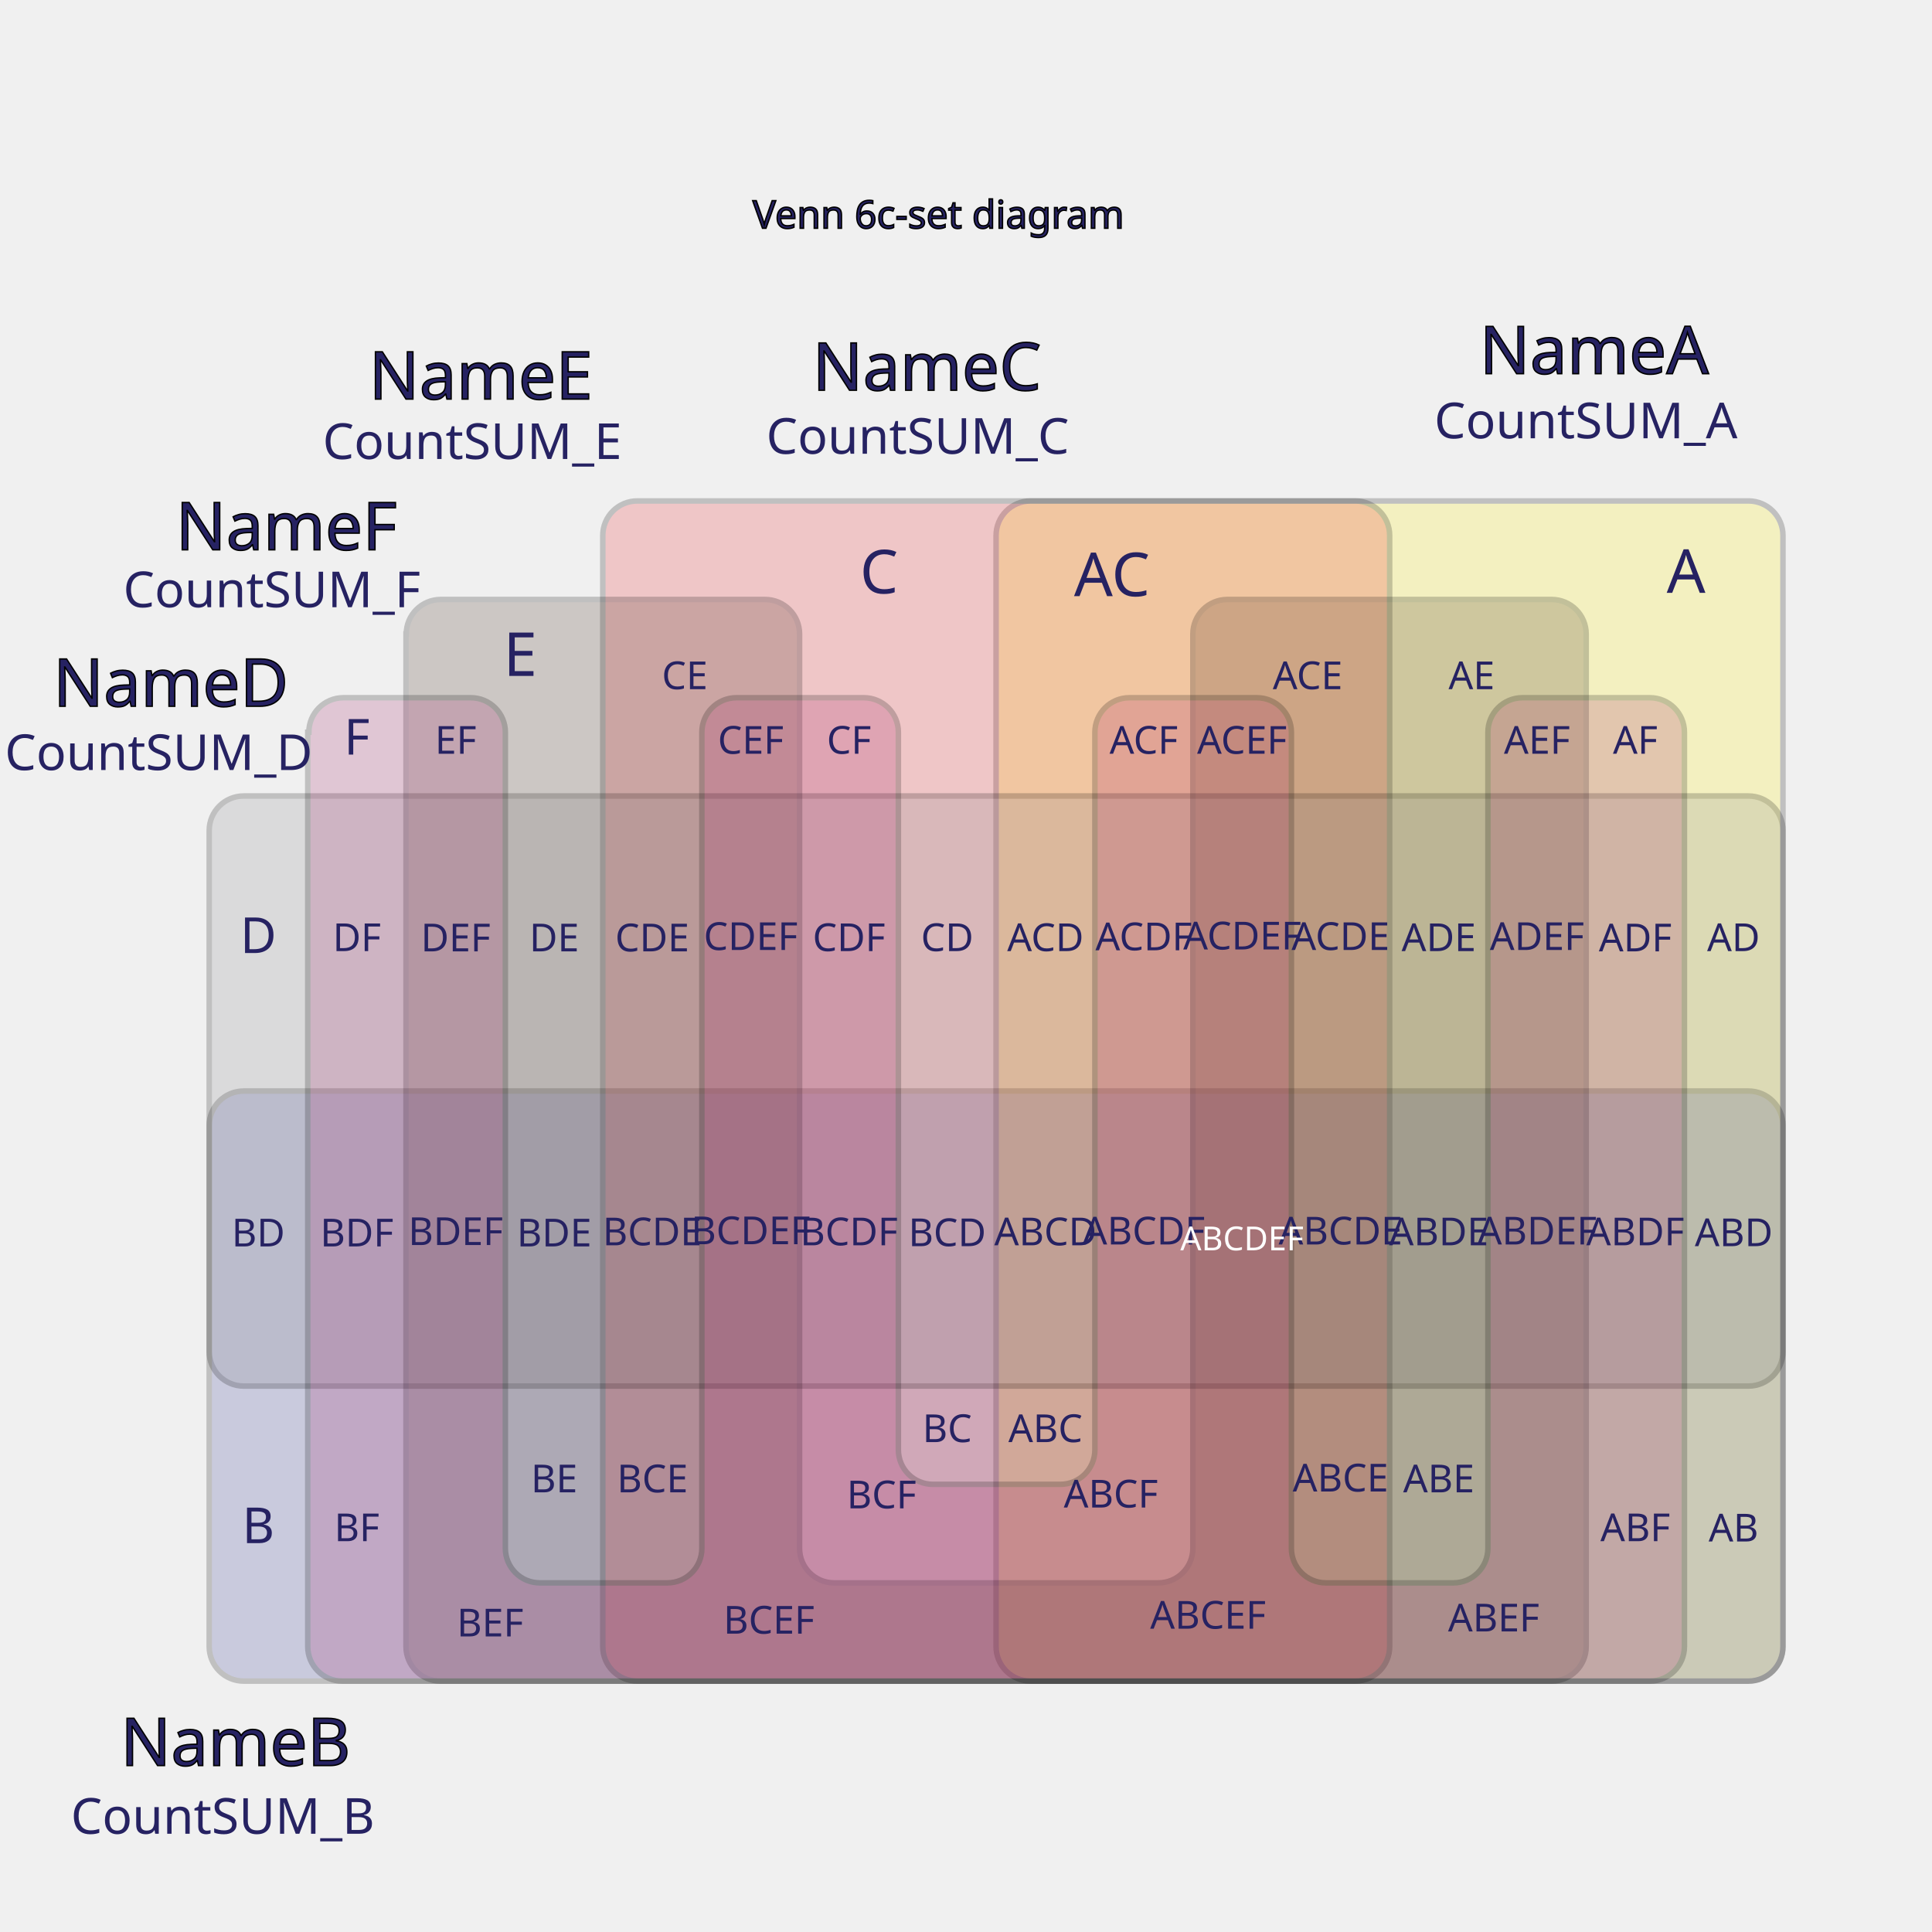
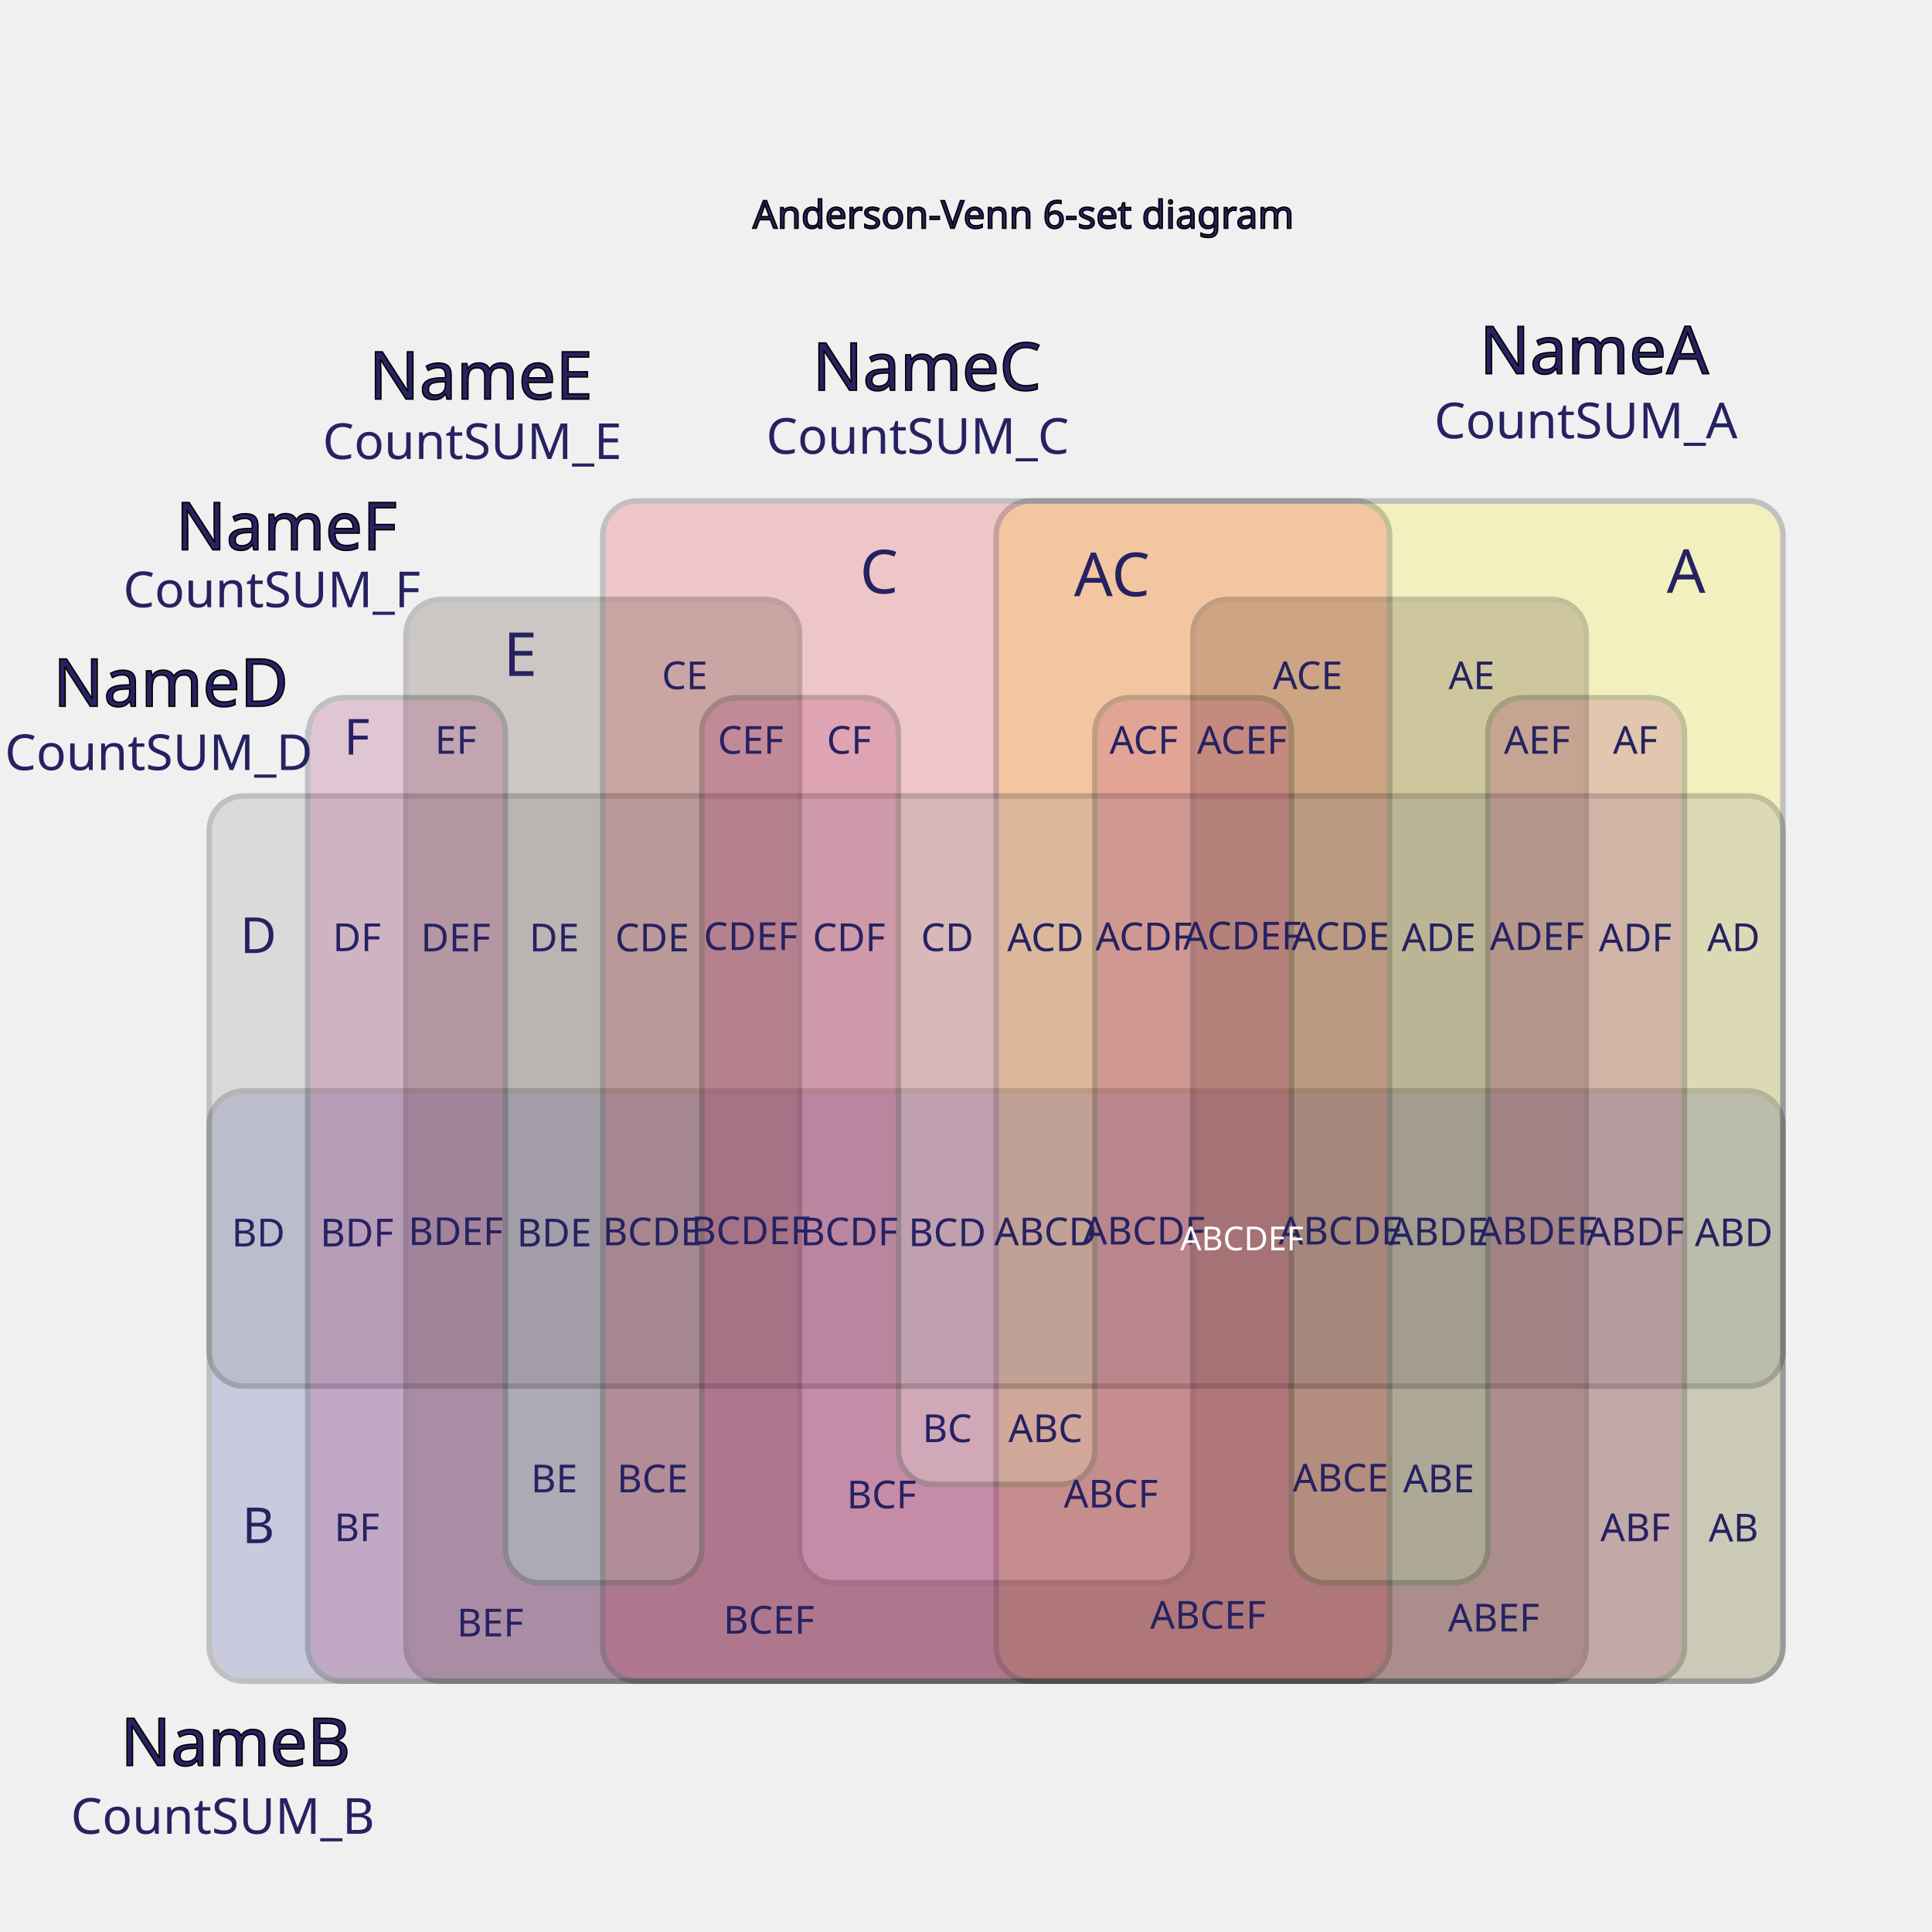
<svg xmlns="http://www.w3.org/2000/svg" version="1.1" x="0px" y="0px" style="enable-background:new 0 0 700 700;" xml:space="preserve" viewBox="0 0 700 700">
  <g id="Shapes">
    <rect id="ShapeA" style="opacity:0.2;fill:#FFF200;stroke:#000000;stroke-width:2;stroke-miterlimit:10;" x="360.9" y="181.5" width="285.1" height="427.6" rx="12.5" ry="12.5" />
    <rect id="ShapeB" style="opacity:0.2;fill:#2E3192;stroke:#000000;stroke-width:2;stroke-miterlimit:10;" x="75.8" y="395.3" width="570.2" height="213.8" rx="12.5" ry="12.5" />
    <rect id="ShapeC" style="opacity:0.2;fill:#ED1C24;stroke:#000000;stroke-width:2;stroke-miterlimit:10;" x="218.4" y="181.5" width="285.1" height="427.6" rx="12.5" ry="12.5" />
    <rect id="ShapeD" style="opacity:0.2;fill:#808285;stroke:#000000;stroke-width:2;stroke-miterlimit:10;" x="75.8" y="288.4" width="570.2" height="213.8" rx="12.5" ry="12.5" />
    <path id="ShapeE" style="opacity:0.2;fill:#3C2415;stroke:#000000;stroke-width:2;stroke-miterlimit:10;" d="M147.1,229.7v366.9c0,6.9,5.6,12.5,12.5,12.5h402.6c6.9,0,12.5-5.6,12.5-12.5V229.7c0-6.9-5.6-12.5-12.5-12.5h-117.5c-6.9,0-12.5,5.6-12.5,12.5v331.3c0,6.9-5.6,12.5-12.5,12.5h-117.5c-6.9,0-12.5-5.6-12.5-12.5V229.7c0-6.9-5.6-12.5-12.5-12.5h-117.5c-6.9,0-12.5,5.6-12.5,12.5Z" />
    <path id="ShapeF" style="opacity:0.2;fill:#9E1F63;stroke:#000000;stroke-width:2;stroke-miterlimit:10;" d="M111.5,265.3v331.3c0,6.9,5.6,12.5,12.5,12.5h473.8c6.9,0,12.5-5.6,12.5-12.5v-331.3c0-6.9-5.6-12.5-12.5-12.5h-46.2c-6.9,0-12.5,5.6-12.5,12.5v295.7c0,6.9-5.6,12.5-12.5,12.5h-46.2c-6.9,0-12.5-5.6-12.5-12.5v-295.7c0-6.9-5.6-12.5-12.5-12.5h-46.2c-6.9,0-12.5,5.6-12.5,12.5v260c0,6.9-5.6,12.5-12.5,12.5h-46.2c-6.9,0-12.5-5.6-12.5-12.5v-260c0-6.9-5.6-12.5-12.5-12.5h-46.2c-6.9,0-12.5,5.6-12.5,12.5v295.7c0,6.9-5.6,12.5-12.5,12.5h-46.2c-6.9,0-12.5-5.6-12.5-12.5v-295.7c0-6.9-5.6-12.5-12.5-12.5h-46.2c-6.9,0-12.5,5.6-12.5,12.5Z" />
  </g>
  <g id="Texts">
    <g id="Header">
-       <text id="Title" transform="matrix(1 0 0 1 272.7 82.7)" style="fill:#262262;stroke:#000000;stroke-width:0.5;stroke-miterlimit:10;font-family:'Tahoma';font-size:14;">Venn 6c-set diagram</text>
+       <text id="Title" transform="matrix(1 0 0 1 272.7 82.7)" style="fill:#262262;stroke:#000000;stroke-width:0.5;stroke-miterlimit:10;font-family:'Tahoma';font-size:14;">Anderson-Venn 6-set diagram</text>
    </g>
    <g id="Group_Names">
      <text id="NameA" transform="matrix(1 0 0 1 536.1 135.4)" style="fill:#262262;stroke:#000000;stroke-width:0.5;stroke-miterlimit:10; font-family:'Tahoma'; font-size:24;">NameA</text>
      <text id="NameB" transform="matrix(1 0 0 1 43.7 639.7)" style="fill:#262262;stroke:#000000;stroke-width:0.5;stroke-miterlimit:10; font-family:'Tahoma'; font-size:24;">NameB</text>
      <text id="NameC" transform="matrix(1 0 0 1 294.4 141.4)" style="fill:#262262;stroke:#000000;stroke-width:0.5;stroke-miterlimit:10; font-family:'Tahoma'; font-size:24;">NameC</text>
      <text id="NameD" transform="matrix(1 0 0 1 19.3 255.9)" style="fill:#262262;stroke:#000000;stroke-width:0.5;stroke-miterlimit:10; font-family:'Tahoma'; font-size:24;">NameD</text>
      <text id="NameE" transform="matrix(1 0 0 1 133.7 144.6)" style="fill:#262262;stroke:#000000;stroke-width:0.5;stroke-miterlimit:10; font-family:'Tahoma'; font-size:24;">NameE</text>
      <text id="NameF" transform="matrix(1 0 0 1 63.7 199.2)" style="fill:#262262;stroke:#000000;stroke-width:0.5;stroke-miterlimit:10; font-family:'Tahoma'; font-size:24;">NameF</text>
    </g>
    <g id="Group_Values">
-       <text id="Count_A" transform="matrix(1 0 0 1 610.9 214.8)" style="fill:#262262;font-family:Tahoma, Tahoma;font-size:22;text-anchor:middle">A</text>
-       <text id="Count_B" transform="matrix(1 0 0 1 93.6 559.1)" style="fill:#262262;font-family:Tahoma, Tahoma;font-size:18px;text-anchor:middle;">B</text>
-       <text id="Count_C" transform="matrix(1 0 0 1 318.5 215)" style="fill:#262262;font-family:Tahoma, Tahoma;font-size:22;text-anchor:middle">C</text>
-       <text id="Count_D" transform="matrix(1 0 0 1 93.6 345.3)" style="fill:#262262;font-family:Tahoma, Tahoma;font-size:18px;text-anchor:middle;">D</text>
-       <text id="Count_E" transform="matrix(1 0 0 1 188.5 244.9)" style="fill:#262262;font-family:Tahoma, Tahoma;font-size:22;text-anchor:middle">E</text>
-       <text id="Count_F" transform="matrix(1 0 0 1 129.3 273.4)" style="fill:#262262;font-family:Tahoma, Tahoma;font-size:18px;text-anchor:middle;">F</text>
-       <text id="Count_AB" transform="matrix(1 0 0 1 628.1 558.5)" style="fill:#262262;font-family:Tahoma, Tahoma;font-size:14px;text-anchor:middle;">AB</text>
-       <text id="Count_AC" transform="matrix(1 0 0 1 402.9 216)" style="fill:#262262;font-family:Tahoma, Tahoma;font-size:22;text-anchor:middle">AC</text>
-       <text id="Count_AD" transform="matrix(1 0 0 1 628.1 344.6)" style="fill:#262262;font-family:Tahoma, Tahoma;font-size:14px;text-anchor:middle;">AD</text>
-       <text id="Count_AE" transform="matrix(1 0 0 1 533.2 249.7)" style="fill:#262262;font-family:Tahoma, Tahoma;font-size:14px;text-anchor:middle;">AE</text>
-       <text id="Count_AF" transform="matrix(1 0 0 1 592.5 273.1)" style="fill:#262262;font-family:Tahoma, Tahoma;font-size:14px;text-anchor:middle;">AF</text>
-       <text id="Count_BC" transform="matrix(1 0 0 1 343.2 522.5)" style="fill:#262262;font-family:Tahoma, Tahoma;font-size:14px;text-anchor:middle;">BC</text>
-       <text id="Count_BD" transform="matrix(1 0 0 1 93.6 451.6)" style="fill:#262262;font-family:Tahoma, Tahoma;font-size:14px;text-anchor:middle;">BD</text>
-       <text id="Count_BE" transform="matrix(1 0 0 1 200.8 540.7)" style="fill:#262262;font-family:Tahoma, Tahoma;font-size:14px;text-anchor:middle;">BE</text>
-       <text id="Count_BF" transform="matrix(1 0 0 1 129.3 558.4)" style="fill:#262262;font-family:Tahoma, Tahoma;font-size:14px;text-anchor:middle;">BF</text>
-       <text id="Count_CD" transform="matrix(1 0 0 1 343.2 344.6)" style="fill:#262262;font-family:Tahoma, Tahoma;font-size:14px;text-anchor:middle;">CD</text>
-       <text id="Count_CE" transform="matrix(1 0 0 1 248.1 249.7)" style="fill:#262262;font-family:Tahoma, Tahoma;font-size:14px;text-anchor:middle;">CE</text>
-       <text id="Count_CF" transform="matrix(1 0 0 1 307.6 273.1)" style="fill:#262262;font-family:Tahoma, Tahoma;font-size:14px;text-anchor:middle;">CF</text>
-       <text id="Count_DE" transform="matrix(1 0 0 1 200.8 344.7)" style="fill:#262262;font-family:Tahoma, Tahoma;font-size:14px;text-anchor:middle;">DE</text>
-       <text id="Count_DF" transform="matrix(1 0 0 1 129.3 344.6)" style="fill:#262262;font-family:Tahoma, Tahoma;font-size:14px;text-anchor:middle;">DF</text>
-       <text id="Count_EF" transform="matrix(1 0 0 1 165.1 273.1)" style="fill:#262262;font-family:Tahoma, Tahoma;font-size:14px;text-anchor:middle;">EF</text>
-       <text id="Count_ABC" transform="matrix(1 0 0 1 378.8 522.5)" style="fill:#262262;font-family:Tahoma, Tahoma;font-size:14px;text-anchor:middle;">ABC</text>
-       <text id="Count_ABD" transform="matrix(1 0 0 1 628.2 451.5)" style="fill:#262262;font-family:Tahoma, Tahoma;font-size:14px;text-anchor:middle;">ABD</text>
-       <text id="Count_ABE" transform="matrix(1 0 0 1 521.3 540.7)" style="fill:#262262;font-family:Tahoma, Tahoma;font-size:14px;text-anchor:middle;">ABE</text>
-       <text id="Count_ABF" transform="matrix(1 0 0 1 592.5 558.4)" style="fill:#262262;font-family:Tahoma, Tahoma;font-size:14px;text-anchor:middle;">ABF</text>
-       <text id="Count_ACD" transform="matrix(1 0 0 1 378.8 344.6)" style="fill:#262262;font-family:Tahoma, Tahoma;font-size:14px;text-anchor:middle;">ACD</text>
-       <text id="Count_ACE" transform="matrix(1 0 0 1 473.8 249.7)" style="fill:#262262;font-family:Tahoma, Tahoma;font-size:14px;text-anchor:middle;">ACE</text>
-       <text id="Count_ACF" transform="matrix(1 0 0 1 414.4 273.1)" style="fill:#262262;font-family:Tahoma, Tahoma;font-size:14px;text-anchor:middle;">ACF</text>
-       <text id="Count_ADE" transform="matrix(1 0 0 1 521.3 344.6)" style="fill:#262262;font-family:Tahoma, Tahoma;font-size:14px;text-anchor:middle;">ADE</text>
-       <text id="Count_ADF" transform="matrix(1 0 0 1 592.5 344.7)" style="fill:#262262;font-family:Tahoma, Tahoma;font-size:14px;text-anchor:middle;">ADF</text>
-       <text id="Count_AEF" transform="matrix(1 0 0 1 556.9 273.1)" style="fill:#262262;font-family:Tahoma, Tahoma;font-size:14px;text-anchor:middle;">AEF</text>
-       <text id="Count_BCD" transform="matrix(1 0 0 1 343.2 451.5)" style="fill:#262262;font-family:Tahoma, Tahoma;font-size:14px;text-anchor:middle;">BCD</text>
-       <text id="Count_BCE" transform="matrix(1 0 0 1 236.4 540.7)" style="fill:#262262;font-family:Tahoma, Tahoma;font-size:14px;text-anchor:middle;">BCE</text>
-       <text id="Count_BCF" transform="matrix(1 0 0 1 319.4 546.5)" style="fill:#262262;font-family:Tahoma, Tahoma;font-size:14px;text-anchor:middle;">BCF</text>
-       <text id="Count_BDE" transform="matrix(1 0 0 1 200.8 451.6)" style="fill:#262262;font-family:Tahoma, Tahoma;font-size:14px;text-anchor:middle;">BDE</text>
-       <text id="Count_BDF" transform="matrix(1 0 0 1 129.3 451.6)" style="fill:#262262;font-family:Tahoma, Tahoma;font-size:14px;text-anchor:middle;">BDF</text>
-       <text id="Count_BEF" transform="matrix(1 0 0 1 177.6 592.9)" style="fill:#262262;font-family:Tahoma, Tahoma;font-size:14px;text-anchor:middle;">BEF</text>
-       <text id="Count_CDE" transform="matrix(1 0 0 1 236.3 344.7)" style="fill:#262262;font-family:Tahoma, Tahoma;font-size:14px;text-anchor:middle;">CDE</text>
-       <text id="Count_CDF" transform="matrix(1 0 0 1 307.6 344.6)" style="fill:#262262;font-family:Tahoma, Tahoma;font-size:14px;text-anchor:middle;">CDF</text>
-       <text id="Count_CEF" transform="matrix(1 0 0 1 272 273.1)" style="fill:#262262;font-family:Tahoma, Tahoma;font-size:14px;text-anchor:middle;">CEF</text>
-       <text id="Count_DEF" transform="matrix(1 0 0 1 165.1 344.7)" style="fill:#262262;font-family:Tahoma, Tahoma;font-size:14px;text-anchor:middle;">DEF</text>
-       <text id="Count_ABCD" transform="matrix(1 0 0 1 378.8 451.2)" style="fill:#262262;font-family:Tahoma, Tahoma;font-size:14px;text-anchor:middle;">ABCD</text>
-       <text id="Count_ABCE" transform="matrix(1 0 0 1 485.7 540.4)" style="fill:#262262;font-family:Tahoma, Tahoma;font-size:14px;text-anchor:middle;">ABCE</text>
-       <text id="Count_ABCF" transform="matrix(1 0 0 1 402.5 546.2)" style="fill:#262262;font-family:Tahoma, Tahoma;font-size:14px;text-anchor:middle;">ABCF</text>
-       <text id="Count_ABDE" transform="matrix(1 0 0 1 521.3 451.2)" style="fill:#262262;font-family:Tahoma, Tahoma;font-size:14px;text-anchor:middle;">ABDE</text>
-       <text id="Count_ABDF" transform="matrix(1 0 0 1 592.5 451.2)" style="fill:#262262;font-family:Tahoma, Tahoma;font-size:14px;text-anchor:middle;">ABDF</text>
-       <text id="Count_ABEF" transform="matrix(1 0 0 1 541.2 591.1)" style="fill:#262262;font-family:Tahoma, Tahoma;font-size:14px;text-anchor:middle;">ABEF</text>
-       <text id="Count_ACDE" transform="matrix(1 0 0 1 485.7 344.2)" style="fill:#262262;font-family:Tahoma, Tahoma;font-size:14px;text-anchor:middle;">ACDE</text>
-       <text id="Count_ACDF" transform="matrix(1 0 0 1 414.4 344.3)" style="fill:#262262;font-family:Tahoma, Tahoma;font-size:14px;text-anchor:middle;">ACDF</text>
-       <text id="Count_ACEF" transform="matrix(1 0 0 1 450 273.1)" style="fill:#262262;font-family:Tahoma, Tahoma;font-size:14px;text-anchor:middle;">ACEF</text>
-       <text id="Count_ADEF" transform="matrix(1 0 0 1 556.9 344.2)" style="fill:#262262;font-family:Tahoma, Tahoma;font-size:14px;text-anchor:middle;">ADEF</text>
-       <text id="Count_BCDE" transform="matrix(1 0 0 1 236.3 451.2)" style="fill:#262262;font-family:Tahoma, Tahoma;font-size:14px;text-anchor:middle;">BCDE</text>
-       <text id="Count_BCDF" transform="matrix(1 0 0 1 307.6 451.2)" style="fill:#262262;font-family:Tahoma, Tahoma;font-size:14px;text-anchor:middle;">BCDF</text>
-       <text id="Count_BCEF" transform="matrix(1 0 0 1 278.6 591.9)" style="fill:#262262;font-family:Tahoma, Tahoma;font-size:14px;text-anchor:middle;">BCEF</text>
-       <text id="Count_BDEF" transform="matrix(1 0 0 1 165.1 451.1)" style="fill:#262262;font-family:Tahoma, Tahoma;font-size:14px;text-anchor:middle;">BDEF</text>
-       <text id="Count_CDEF" transform="matrix(1 0 0 1 272 344.2)" style="fill:#262262;font-family:Tahoma, Tahoma;font-size:14px;text-anchor:middle;">CDEF</text>
-       <text id="Count_ABCDE" transform="matrix(1 0 0 1 485.7 450.9)" style="fill:#262262;font-family:Tahoma, Tahoma;font-size:14px;text-anchor:middle;">ABCDE</text>
-       <text id="Count_ABCDF" transform="matrix(1 0 0 1 414.4 450.9)" style="fill:#262262;font-family:Tahoma, Tahoma;font-size:14px;text-anchor:middle;">ABCDF</text>
-       <text id="Count_ABCEF" transform="matrix(1 0 0 1 437.7 590.1)" style="fill:#262262;font-family:Tahoma, Tahoma;font-size:14px;text-anchor:middle;">ABCEF</text>
-       <text id="Count_ABDEF" transform="matrix(1 0 0 1 556.9 450.9)" style="fill:#262262;font-family:Tahoma, Tahoma;font-size:14px;text-anchor:middle;">ABDEF</text>
-       <text id="Count_ACDEF" transform="matrix(1 0 0 1 450.1 344)" style="fill:#262262;font-family:Tahoma, Tahoma;font-size:14px;text-anchor:middle;">ACDEF</text>
-       <text id="Count_BCDEF" transform="matrix(1 0 0 1 272 450.8)" style="fill:#262262;font-family:Tahoma, Tahoma;font-size:14px;text-anchor:middle;">BCDEF</text>
-       <text id="Count_ABCDEF" transform="matrix(1 0 0 1 450 453)" style="fill:#FFFFFF;font-family:Tahoma, Tahoma;font-size:12px;text-anchor:middle;">ABCDEF</text>
+       <text id="Count_A" transform="matrix(1 0 0 1 610.9 214.8)" style="fill:#262262;font-family:'Tahoma';font-size:22;text-anchor:middle">A</text>
+       <text id="Count_B" transform="matrix(1 0 0 1 93.6 559.1)" style="fill:#262262;font-family:'Tahoma';font-size:18;text-anchor:middle;">B</text>
+       <text id="Count_C" transform="matrix(1 0 0 1 318.5 215)" style="fill:#262262;font-family:'Tahoma';font-size:22;text-anchor:middle">C</text>
+       <text id="Count_D" transform="matrix(1 0 0 1 93.6 345.3)" style="fill:#262262;font-family:'Tahoma';font-size:18;text-anchor:middle;">D</text>
+       <text id="Count_E" transform="matrix(1 0 0 1 188.5 244.9)" style="fill:#262262;font-family:'Tahoma';font-size:22;text-anchor:middle">E</text>
+       <text id="Count_F" transform="matrix(1 0 0 1 129.3 273.4)" style="fill:#262262;font-family:'Tahoma';font-size:18;text-anchor:middle;">F</text>
+       <text id="Count_AB" transform="matrix(1 0 0 1 628.1 558.5)" style="fill:#262262;font-family:'Tahoma';font-size:14;text-anchor:middle;">AB</text>
+       <text id="Count_AC" transform="matrix(1 0 0 1 402.9 216)" style="fill:#262262;font-family:'Tahoma';font-size:22;text-anchor:middle">AC</text>
+       <text id="Count_AD" transform="matrix(1 0 0 1 628.1 344.6)" style="fill:#262262;font-family:'Tahoma';font-size:14;text-anchor:middle;">AD</text>
+       <text id="Count_AE" transform="matrix(1 0 0 1 533.2 249.7)" style="fill:#262262;font-family:'Tahoma';font-size:14;text-anchor:middle;">AE</text>
+       <text id="Count_AF" transform="matrix(1 0 0 1 592.5 273.1)" style="fill:#262262;font-family:'Tahoma';font-size:14;text-anchor:middle;">AF</text>
+       <text id="Count_BC" transform="matrix(1 0 0 1 343.2 522.5)" style="fill:#262262;font-family:'Tahoma';font-size:14;text-anchor:middle;">BC</text>
+       <text id="Count_BD" transform="matrix(1 0 0 1 93.6 451.6)" style="fill:#262262;font-family:'Tahoma';font-size:14;text-anchor:middle;">BD</text>
+       <text id="Count_BE" transform="matrix(1 0 0 1 200.8 540.7)" style="fill:#262262;font-family:'Tahoma';font-size:14;text-anchor:middle;">BE</text>
+       <text id="Count_BF" transform="matrix(1 0 0 1 129.3 558.4)" style="fill:#262262;font-family:'Tahoma';font-size:14;text-anchor:middle;">BF</text>
+       <text id="Count_CD" transform="matrix(1 0 0 1 343.2 344.6)" style="fill:#262262;font-family:'Tahoma';font-size:14;text-anchor:middle;">CD</text>
+       <text id="Count_CE" transform="matrix(1 0 0 1 248.1 249.7)" style="fill:#262262;font-family:'Tahoma';font-size:14;text-anchor:middle;">CE</text>
+       <text id="Count_CF" transform="matrix(1 0 0 1 307.6 273.1)" style="fill:#262262;font-family:'Tahoma';font-size:14;text-anchor:middle;">CF</text>
+       <text id="Count_DE" transform="matrix(1 0 0 1 200.8 344.7)" style="fill:#262262;font-family:'Tahoma';font-size:14;text-anchor:middle;">DE</text>
+       <text id="Count_DF" transform="matrix(1 0 0 1 129.3 344.6)" style="fill:#262262;font-family:'Tahoma';font-size:14;text-anchor:middle;">DF</text>
+       <text id="Count_EF" transform="matrix(1 0 0 1 165.1 273.1)" style="fill:#262262;font-family:'Tahoma';font-size:14;text-anchor:middle;">EF</text>
+       <text id="Count_ABC" transform="matrix(1 0 0 1 378.8 522.5)" style="fill:#262262;font-family:'Tahoma';font-size:14;text-anchor:middle;">ABC</text>
+       <text id="Count_ABD" transform="matrix(1 0 0 1 628.2 451.5)" style="fill:#262262;font-family:'Tahoma';font-size:14;text-anchor:middle;">ABD</text>
+       <text id="Count_ABE" transform="matrix(1 0 0 1 521.3 540.7)" style="fill:#262262;font-family:'Tahoma';font-size:14;text-anchor:middle;">ABE</text>
+       <text id="Count_ABF" transform="matrix(1 0 0 1 592.5 558.4)" style="fill:#262262;font-family:'Tahoma';font-size:14;text-anchor:middle;">ABF</text>
+       <text id="Count_ACD" transform="matrix(1 0 0 1 378.8 344.6)" style="fill:#262262;font-family:'Tahoma';font-size:14;text-anchor:middle;">ACD</text>
+       <text id="Count_ACE" transform="matrix(1 0 0 1 473.8 249.7)" style="fill:#262262;font-family:'Tahoma';font-size:14;text-anchor:middle;">ACE</text>
+       <text id="Count_ACF" transform="matrix(1 0 0 1 414.4 273.1)" style="fill:#262262;font-family:'Tahoma';font-size:14;text-anchor:middle;">ACF</text>
+       <text id="Count_ADE" transform="matrix(1 0 0 1 521.3 344.6)" style="fill:#262262;font-family:'Tahoma';font-size:14;text-anchor:middle;">ADE</text>
+       <text id="Count_ADF" transform="matrix(1 0 0 1 592.5 344.7)" style="fill:#262262;font-family:'Tahoma';font-size:14;text-anchor:middle;">ADF</text>
+       <text id="Count_AEF" transform="matrix(1 0 0 1 556.9 273.1)" style="fill:#262262;font-family:'Tahoma';font-size:14;text-anchor:middle;">AEF</text>
+       <text id="Count_BCD" transform="matrix(1 0 0 1 343.2 451.5)" style="fill:#262262;font-family:'Tahoma';font-size:14;text-anchor:middle;">BCD</text>
+       <text id="Count_BCE" transform="matrix(1 0 0 1 236.4 540.7)" style="fill:#262262;font-family:'Tahoma';font-size:14;text-anchor:middle;">BCE</text>
+       <text id="Count_BCF" transform="matrix(1 0 0 1 319.4 546.5)" style="fill:#262262;font-family:'Tahoma';font-size:14;text-anchor:middle;">BCF</text>
+       <text id="Count_BDE" transform="matrix(1 0 0 1 200.8 451.6)" style="fill:#262262;font-family:'Tahoma';font-size:14;text-anchor:middle;">BDE</text>
+       <text id="Count_BDF" transform="matrix(1 0 0 1 129.3 451.6)" style="fill:#262262;font-family:'Tahoma';font-size:14;text-anchor:middle;">BDF</text>
+       <text id="Count_BEF" transform="matrix(1 0 0 1 177.6 592.9)" style="fill:#262262;font-family:'Tahoma';font-size:14;text-anchor:middle;">BEF</text>
+       <text id="Count_CDE" transform="matrix(1 0 0 1 236.3 344.7)" style="fill:#262262;font-family:'Tahoma';font-size:14;text-anchor:middle;">CDE</text>
+       <text id="Count_CDF" transform="matrix(1 0 0 1 307.6 344.6)" style="fill:#262262;font-family:'Tahoma';font-size:14;text-anchor:middle;">CDF</text>
+       <text id="Count_CEF" transform="matrix(1 0 0 1 272 273.1)" style="fill:#262262;font-family:'Tahoma';font-size:14;text-anchor:middle;">CEF</text>
+       <text id="Count_DEF" transform="matrix(1 0 0 1 165.1 344.7)" style="fill:#262262;font-family:'Tahoma';font-size:14;text-anchor:middle;">DEF</text>
+       <text id="Count_ABCD" transform="matrix(1 0 0 1 378.8 451.2)" style="fill:#262262;font-family:'Tahoma';font-size:14;text-anchor:middle;">ABCD</text>
+       <text id="Count_ABCE" transform="matrix(1 0 0 1 485.7 540.4)" style="fill:#262262;font-family:'Tahoma';font-size:14;text-anchor:middle;">ABCE</text>
+       <text id="Count_ABCF" transform="matrix(1 0 0 1 402.5 546.2)" style="fill:#262262;font-family:'Tahoma';font-size:14;text-anchor:middle;">ABCF</text>
+       <text id="Count_ABDE" transform="matrix(1 0 0 1 521.3 451.2)" style="fill:#262262;font-family:'Tahoma';font-size:14;text-anchor:middle;">ABDE</text>
+       <text id="Count_ABDF" transform="matrix(1 0 0 1 592.5 451.2)" style="fill:#262262;font-family:'Tahoma';font-size:14;text-anchor:middle;">ABDF</text>
+       <text id="Count_ABEF" transform="matrix(1 0 0 1 541.2 591.1)" style="fill:#262262;font-family:'Tahoma';font-size:14;text-anchor:middle;">ABEF</text>
+       <text id="Count_ACDE" transform="matrix(1 0 0 1 485.7 344.2)" style="fill:#262262;font-family:'Tahoma';font-size:14;text-anchor:middle;">ACDE</text>
+       <text id="Count_ACDF" transform="matrix(1 0 0 1 414.4 344.3)" style="fill:#262262;font-family:'Tahoma';font-size:14;text-anchor:middle;">ACDF</text>
+       <text id="Count_ACEF" transform="matrix(1 0 0 1 450 273.1)" style="fill:#262262;font-family:'Tahoma';font-size:14;text-anchor:middle;">ACEF</text>
+       <text id="Count_ADEF" transform="matrix(1 0 0 1 556.9 344.2)" style="fill:#262262;font-family:'Tahoma';font-size:14;text-anchor:middle;">ADEF</text>
+       <text id="Count_BCDE" transform="matrix(1 0 0 1 236.3 451.2)" style="fill:#262262;font-family:'Tahoma';font-size:14;text-anchor:middle;">BCDE</text>
+       <text id="Count_BCDF" transform="matrix(1 0 0 1 307.6 451.2)" style="fill:#262262;font-family:'Tahoma';font-size:14;text-anchor:middle;">BCDF</text>
+       <text id="Count_BCEF" transform="matrix(1 0 0 1 278.6 591.9)" style="fill:#262262;font-family:'Tahoma';font-size:14;text-anchor:middle;">BCEF</text>
+       <text id="Count_BDEF" transform="matrix(1 0 0 1 165.1 451.1)" style="fill:#262262;font-family:'Tahoma';font-size:14;text-anchor:middle;">BDEF</text>
+       <text id="Count_CDEF" transform="matrix(1 0 0 1 272 344.2)" style="fill:#262262;font-family:'Tahoma';font-size:14;text-anchor:middle;">CDEF</text>
+       <text id="Count_ABCDE" transform="matrix(1 0 0 1 485.7 450.9)" style="fill:#262262;font-family:'Tahoma';font-size:14;text-anchor:middle;">ABCDE</text>
+       <text id="Count_ABCDF" transform="matrix(1 0 0 1 414.4 450.9)" style="fill:#262262;font-family:'Tahoma';font-size:14;text-anchor:middle;">ABCDF</text>
+       <text id="Count_ABCEF" transform="matrix(1 0 0 1 437.7 590.1)" style="fill:#262262;font-family:'Tahoma';font-size:14;text-anchor:middle;">ABCEF</text>
+       <text id="Count_ABDEF" transform="matrix(1 0 0 1 556.9 450.9)" style="fill:#262262;font-family:'Tahoma';font-size:14;text-anchor:middle;">ABDEF</text>
+       <text id="Count_ACDEF" transform="matrix(1 0 0 1 450.1 344)" style="fill:#262262;font-family:'Tahoma';font-size:14;text-anchor:middle;">ACDEF</text>
+       <text id="Count_BCDEF" transform="matrix(1 0 0 1 272 450.8)" style="fill:#262262;font-family:'Tahoma';font-size:14;text-anchor:middle;">BCDEF</text>
+       <text id="Count_ABCDEF" transform="matrix(1 0 0 1 450 453)" style="fill:#FFFFFF;font-family:'Tahoma';font-size:12;text-anchor:middle;">ABCDEF</text>
    </g>
    <g id="Group_CountSums">
-       <text id="CountSUM_A" transform="matrix(1 0 0 1 574.6 158.8)" style="fill:#262262;font-family:Tahoma, Tahoma;font-size:18;text-anchor:middle;">CountSUM_A</text>
-       <text id="CountSUM_B" transform="matrix(1 0 0 1 80.7 664.4)" style="fill:#262262;font-family:Tahoma, Tahoma;font-size:18;text-anchor:middle;">CountSUM_B</text>
-       <text id="CountSUM_C" transform="matrix(1 0 0 1 332.5 164.4)" style="fill:#262262;font-family:Tahoma, Tahoma;font-size:18;text-anchor:middle;">CountSUM_C</text>
-       <text id="CountSUM_D" transform="matrix(1 0 0 1 57.5 279)" style="fill:#262262;font-family:Tahoma, Tahoma;font-size:18;text-anchor:middle;">CountSUM_D</text>
-       <text id="CountSUM_E" transform="matrix(1 0 0 1 171.1 166.3)" style="fill:#262262;font-family:Tahoma, Tahoma;font-size:18;text-anchor:middle;">CountSUM_E</text>
-       <text id="CountSUM_F" transform="matrix(1 0 0 1 98.5 220)" style="fill:#262262;font-family:Tahoma, Tahoma;font-size:18;text-anchor:middle;">CountSUM_F</text>
+       <text id="CountSUM_A" transform="matrix(1 0 0 1 574.6 158.8)" style="fill:#262262;font-family:'Tahoma';font-size:18;text-anchor:middle;">CountSUM_A</text>
+       <text id="CountSUM_B" transform="matrix(1 0 0 1 80.7 664.4)" style="fill:#262262;font-family:'Tahoma';font-size:18;text-anchor:middle;">CountSUM_B</text>
+       <text id="CountSUM_C" transform="matrix(1 0 0 1 332.5 164.4)" style="fill:#262262;font-family:'Tahoma';font-size:18;text-anchor:middle;">CountSUM_C</text>
+       <text id="CountSUM_D" transform="matrix(1 0 0 1 57.5 279)" style="fill:#262262;font-family:'Tahoma';font-size:18;text-anchor:middle;">CountSUM_D</text>
+       <text id="CountSUM_E" transform="matrix(1 0 0 1 171.1 166.3)" style="fill:#262262;font-family:'Tahoma';font-size:18;text-anchor:middle;">CountSUM_E</text>
+       <text id="CountSUM_F" transform="matrix(1 0 0 1 98.5 220)" style="fill:#262262;font-family:'Tahoma';font-size:18;text-anchor:middle;">CountSUM_F</text>
    </g>
  </g>
  <g id="Group_Bullets" style="display:none;">
    <circle id="BulletA" style="opacity:0.2;fill:#FFF200;stroke:#010101;stroke-width:2;" cx="59.2" cy="120" r="6.9" />
    <circle id="BulletB" style="opacity:0.2;fill:#2E3192;stroke:#010101;stroke-width:2;" cx="59.2" cy="138.7" r="6.9" />
    <circle id="BulletC" style="opacity:0.2;fill:#ED1C24;stroke:#010101;stroke-width:2;" cx="59.2" cy="157.4" r="6.9" />
    <circle id="BulletD" style="opacity:0.2;fill:#808285;stroke:#010101;stroke-width:2;" cx="59.2" cy="176.1" r="6.9" />
    <circle id="BulletE" style="opacity:0.2;fill:#3C2415;stroke:#010101;stroke-width:2;" cx="59.2" cy="194.8" r="6.9" />
    <circle id="BulletF" style="opacity:0.2;fill:#9E1F63;stroke:#010101;stroke-width:2;" cx="59.2" cy="213.5" r="6.9" />
  </g>
</svg>
